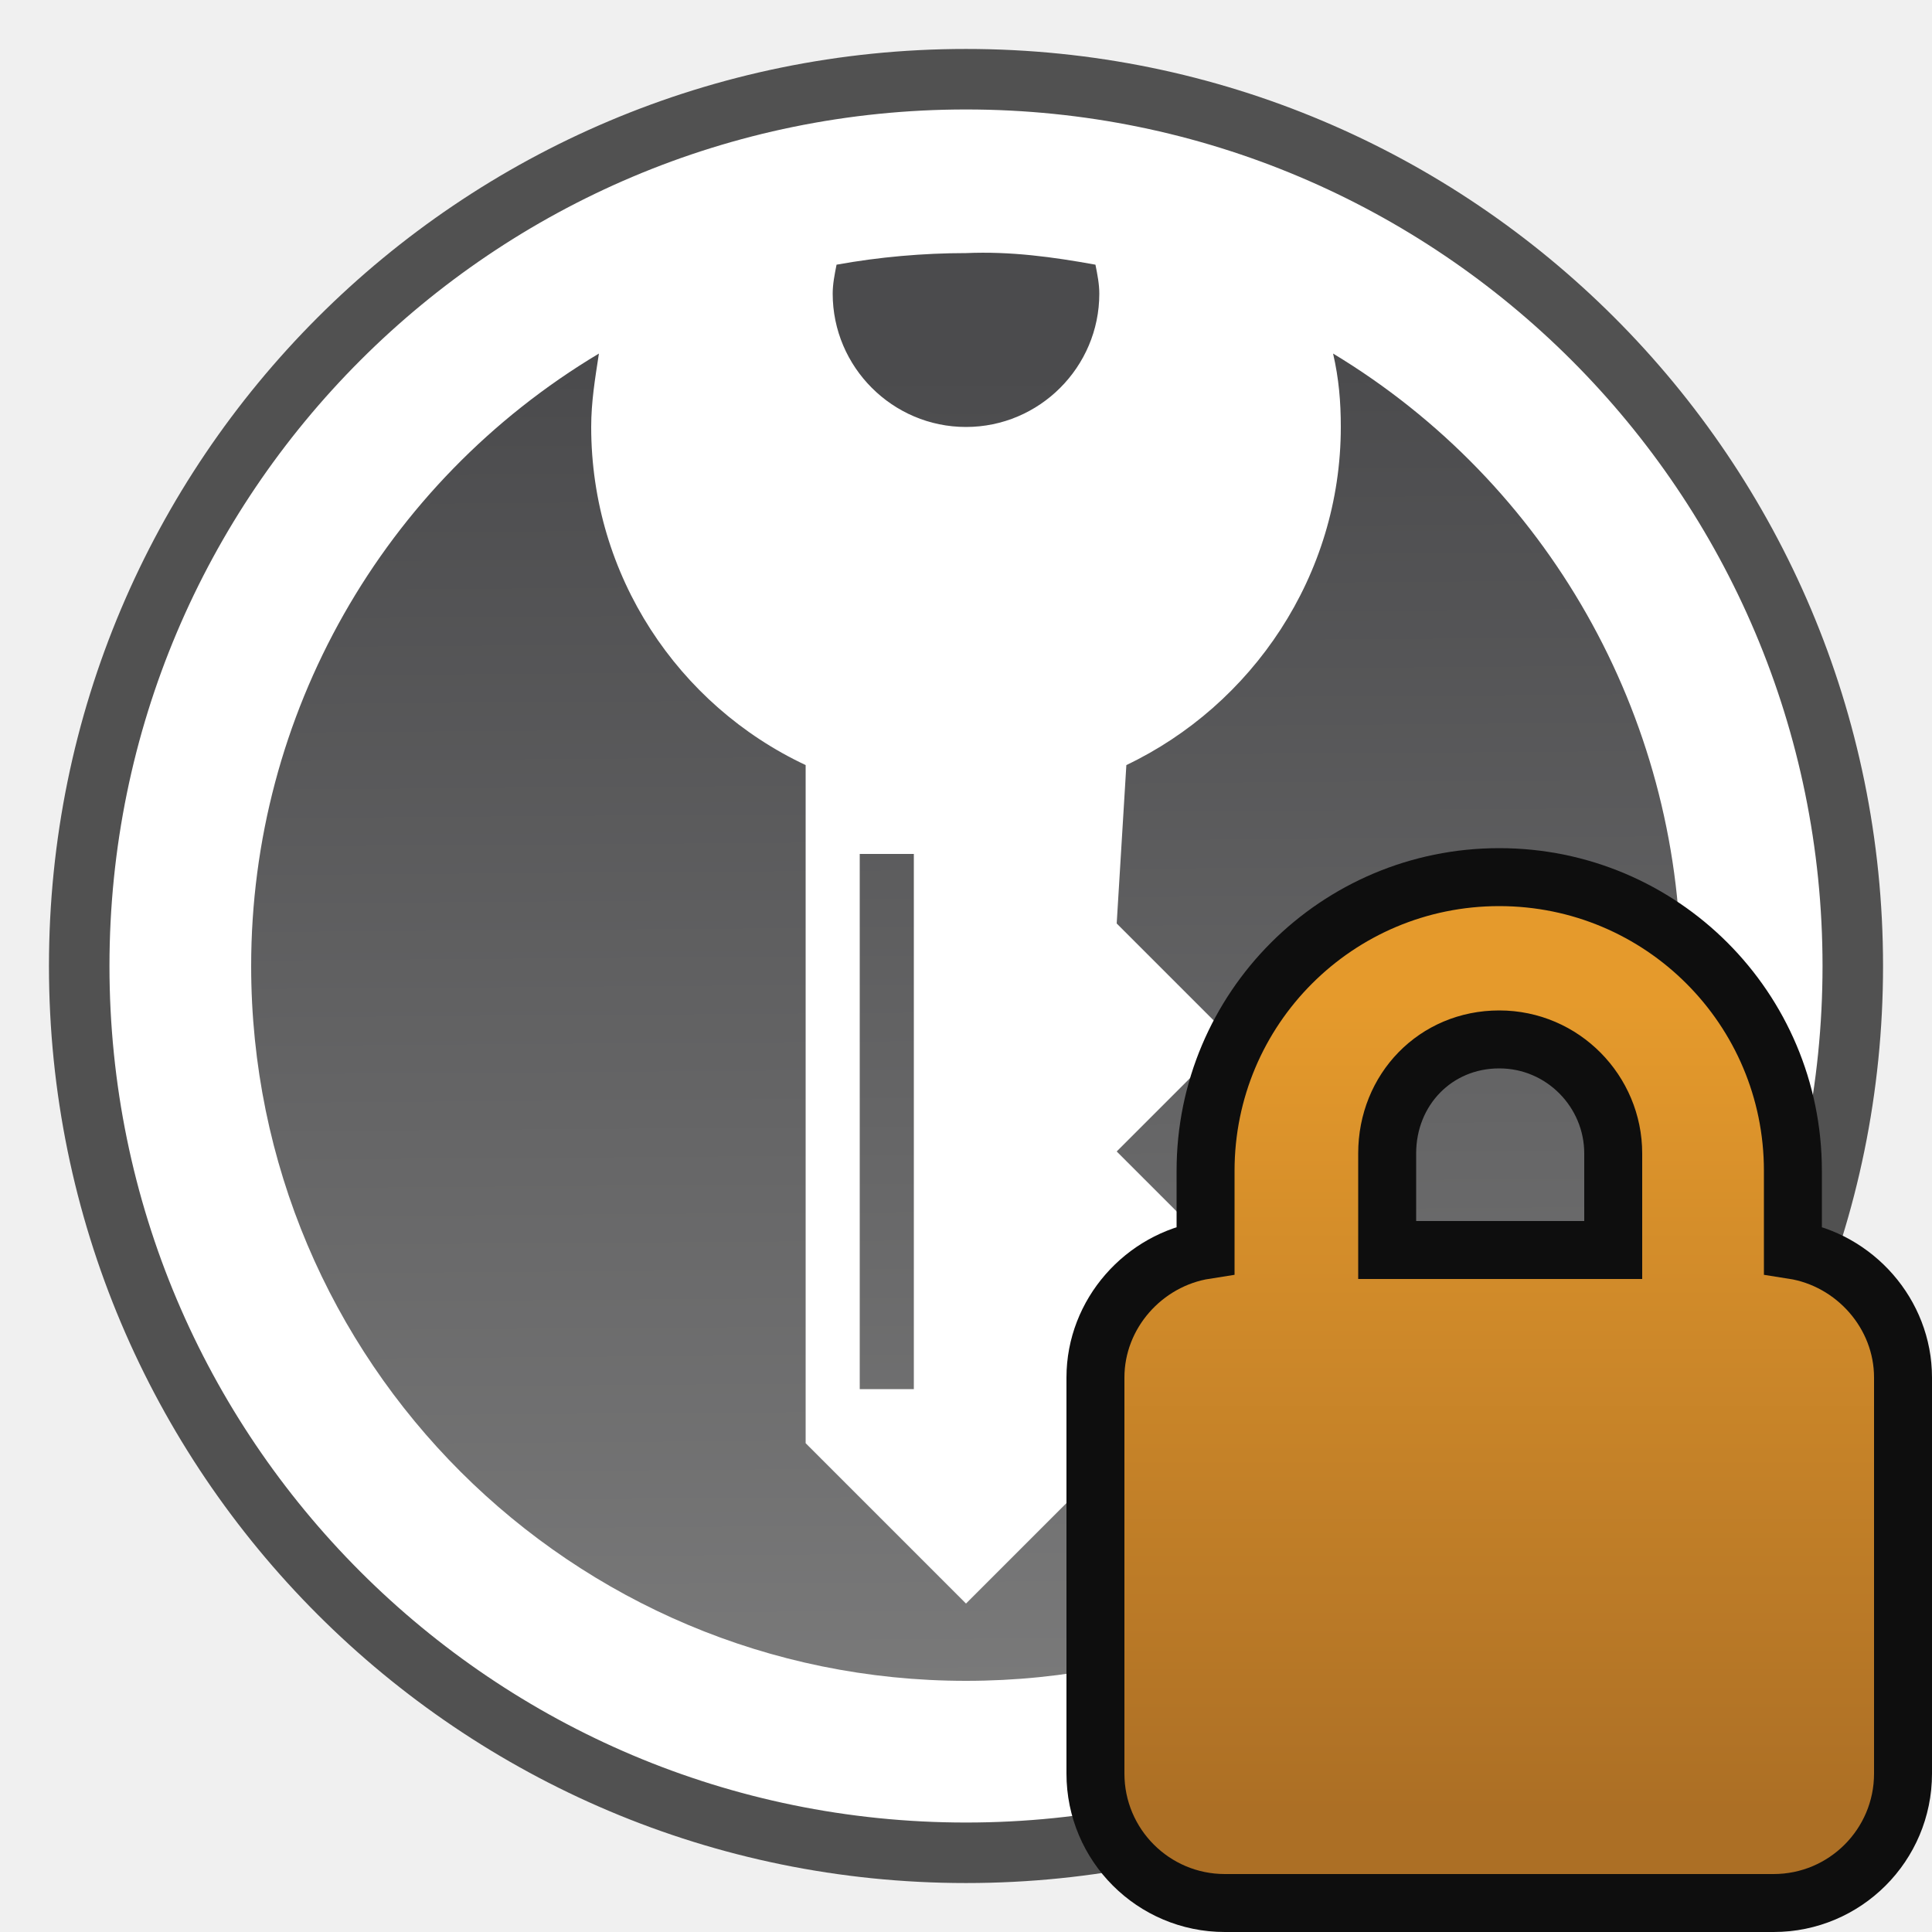
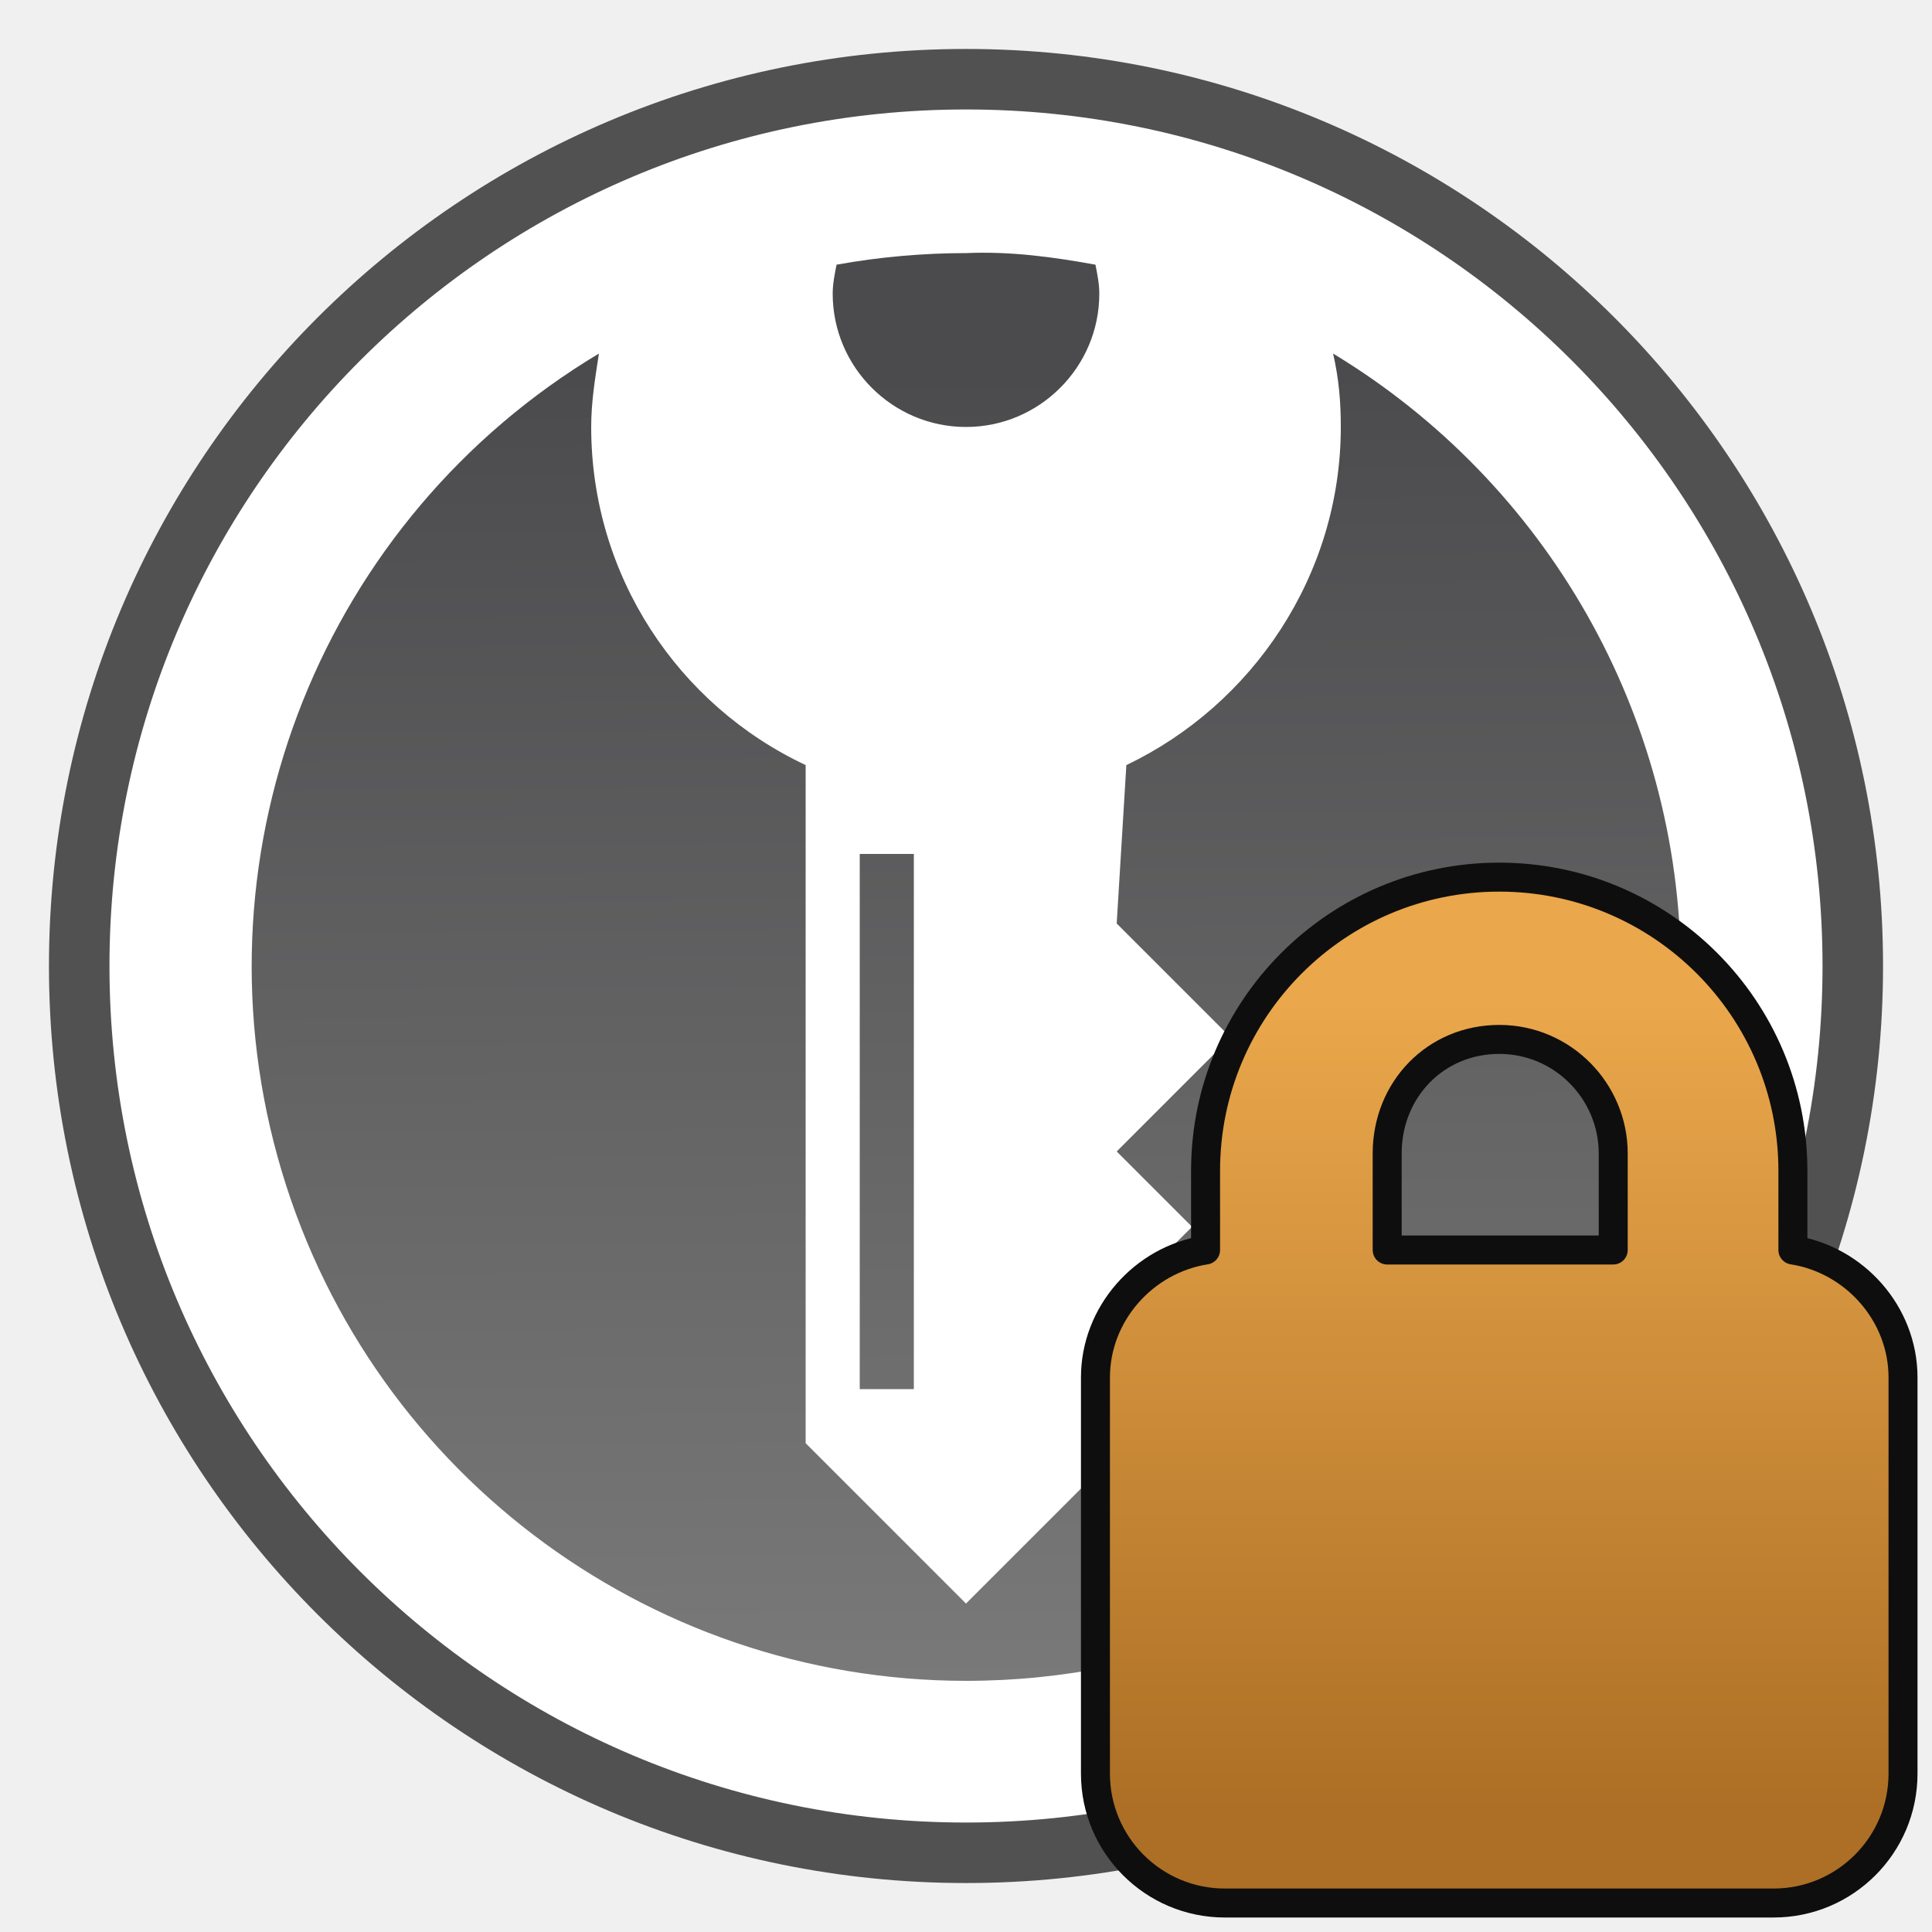
- <svg xmlns="http://www.w3.org/2000/svg" version="1.1" viewBox="0 0 100 100" xml:space="preserve">
-   <defs>
-     <linearGradient id="SVGID_2_-3" x1="73.8" x2="73.8" y1="1532.1" y2="1574" gradientTransform="translate(3.8,-1480.3)" gradientUnits="userSpaceOnUse">
-       <stop stop-color="#e59a2c" offset="0" />
-       <stop stop-color="#ac6f25" offset="1" />
+ <svg xmlns="http://www.w3.org/2000/svg" xmlns:xlink="http://www.w3.org/1999/xlink" xml:space="preserve" version="1.1" viewBox="0 0 100 100" id="svg2">
+   <defs id="defs23">
+     <linearGradient id="SVGID_2_-3" gradientUnits="userSpaceOnUse" x1="73.8" y1="1532.14" x2="73.8" y2="1574" gradientTransform="translate(3.8 -1480.3)">
+       <stop offset="0" style="stop-color:#eaa74b;stop-opacity:1" id="stop373" />
+       <stop offset="1" style="stop-color:#ac6f25;stop-opacity:1" id="stop375" />
    </linearGradient>
-     <linearGradient id="linearGradient5199" x1="53.239" x2="53.239" y1="12.753" y2="86.357" gradientTransform="translate(-50.413 11.364)" gradientUnits="userSpaceOnUse">
-       <stop stop-color="#226e23" offset="0" />
-       <stop stop-color="#63ab3a" offset="1" />
+     <linearGradient xlink:href="#linearGradient4316" id="linearGradient5199" x1="53.24" y1="12.75" x2="53.24" y2="86.36" gradientUnits="userSpaceOnUse" gradientTransform="translate(-50.41 11.36)" />
+     <linearGradient id="linearGradient4316">
+       <stop id="stop4318" offset="0" style="stop-color:#226e23;stop-opacity:1" />
+       <stop id="stop4320" offset="1" style="stop-color:#63ab3a;stop-opacity:1" />
    </linearGradient>
  </defs>
-   <linearGradient id="SVGID_1_" x1="50.269" x2="49.697" y1="-1470.9" y2="-1392.8" gradientTransform="matrix(1 0 0 -1 -50.207 -1373.2)" gradientUnits="userSpaceOnUse">
-     <stop stop-color="gray" offset="0" />
-     <stop stop-color="#4b4b4d" offset="1" />
+   <linearGradient id="SVGID_1_" gradientUnits="userSpaceOnUse" x1="50.27" y1="-1470.94" x2="49.7" y2="-1392.79" gradientTransform="matrix(1 0 0 -1 -50.2 -1373.16)">
+     <stop offset="0" style="stop-color:gray" id="stop4" />
+     <stop offset="1" style="stop-color:#4b4b4d" id="stop6" />
  </linearGradient>
-   <g display="none">
-     <g display="none" stroke="#0c0c0c" stroke-opacity=".85">
-       <circle cx="50" cy="50" r="45.9" clip-rule="evenodd" fill="none" stroke-linecap="round" stroke-linejoin="round" stroke-width="3.132" />
-       <path d="m56.7 13.7c0.1 0.5 0.2 1 0.2 1.5 0 3.8-3.1 6.9-6.9 6.9s-6.9-3.1-6.9-6.9c0-0.5 0.1-1 0.2-1.5 2.2-0.4 4.5-0.6 6.7-0.6 2.3-0.1 4.5 0.2 6.7 0.6zm-26.1 8.4c0 7.7 4.5 14.4 11.1 17.5v35.1l8.3 8.3 8.3-8.3-0.5-7.3 3.9-3.9-3.9-3.9 5.9-5.9-5.9-5.9 0.5-8.2c6.5-3.1 11.1-9.8 11.1-17.5 0-1.3-0.1-2.5-0.4-3.8 11.1 6.7 17.9 18.7 18 31.7 0 20.4-16.5 37-37 37-20.4 0-37-16.5-37-37 0-13 6.8-25 18-31.7-0.2 1.3-0.4 2.5-0.4 3.8zm13.9 22.1h2.8v27.7h-2.8z" display="inline" fill="#0c0c0c" fill-opacity=".85" />
-     </g>
-     <g display="inline" stroke="#0c0c0c" stroke-opacity=".4">
-       <circle cx="50" cy="50" r="45.9" clip-rule="evenodd" display="inline" fill="none" stroke-linecap="round" stroke-linejoin="round" stroke-width="3.132" />
-       <path d="m56.7 13.7c0.1 0.5 0.2 1 0.2 1.5 0 3.8-3.1 6.9-6.9 6.9s-6.9-3.1-6.9-6.9c0-0.5 0.1-1 0.2-1.5 2.2-0.4 4.5-0.6 6.7-0.6 2.3-0.1 4.5 0.2 6.7 0.6zm-26.1 8.4c0 7.7 4.5 14.4 11.1 17.5v35.1l8.3 8.3 8.3-8.3-0.5-7.3 3.9-3.9-3.9-3.9 5.9-5.9-5.9-5.9 0.5-8.2c6.5-3.1 11.1-9.8 11.1-17.5 0-1.3-0.1-2.5-0.4-3.8 11.1 6.7 17.9 18.7 18 31.7 0 20.4-16.5 37-37 37-20.4 0-37-16.5-37-37 0-13 6.8-25 18-31.7-0.2 1.3-0.4 2.5-0.4 3.8zm13.9 22.1h2.8v27.7h-2.8z" fill="#0c0c0c" fill-opacity=".4" />
-     </g>
-     <g display="inline" stroke="#f9f9fa" stroke-opacity=".85">
-       <circle cx="50" cy="50" r="45.9" clip-rule="evenodd" display="inline" fill="none" stroke-linecap="round" stroke-linejoin="round" stroke-width="3.132" />
-       <path d="m56.7 13.7c0.1 0.5 0.2 1 0.2 1.5 0 3.8-3.1 6.9-6.9 6.9s-6.9-3.1-6.9-6.9c0-0.5 0.1-1 0.2-1.5 2.2-0.4 4.5-0.6 6.7-0.6 2.3-0.1 4.5 0.2 6.7 0.6zm-26.1 8.4c0 7.7 4.5 14.4 11.1 17.5v35.1l8.3 8.3 8.3-8.3-0.5-7.3 3.9-3.9-3.9-3.9 5.9-5.9-5.9-5.9 0.5-8.2c6.5-3.1 11.1-9.8 11.1-17.5 0-1.3-0.1-2.5-0.4-3.8 11.1 6.7 17.9 18.7 18 31.7 0 20.4-16.5 37-37 37-20.4 0-37-16.5-37-37 0-13 6.8-25 18-31.7-0.2 1.3-0.4 2.5-0.4 3.8zm13.9 22.1h2.8v27.7h-2.8z" display="inline" fill="#f9f9fa" fill-opacity=".85" />
-     </g>
-     <g display="none" stroke="#f9f9fa" stroke-opacity=".4">
-       <circle cx="50" cy="50" r="45.9" clip-rule="evenodd" fill="none" stroke-linecap="round" stroke-linejoin="round" stroke-width="3.132" />
-       <path d="m56.7 13.7c0.1 0.5 0.2 1 0.2 1.5 0 3.8-3.1 6.9-6.9 6.9s-6.9-3.1-6.9-6.9c0-0.5 0.1-1 0.2-1.5 2.2-0.4 4.5-0.6 6.7-0.6 2.3-0.1 4.5 0.2 6.7 0.6zm-26.1 8.4c0 7.7 4.5 14.4 11.1 17.5v35.1l8.3 8.3 8.3-8.3-0.5-7.3 3.9-3.9-3.9-3.9 5.9-5.9-5.9-5.9 0.5-8.2c6.5-3.1 11.1-9.8 11.1-17.5 0-1.3-0.1-2.5-0.4-3.8 11.1 6.7 17.9 18.7 18 31.7 0 20.4-16.5 37-37 37-20.4 0-37-16.5-37-37 0-13 6.8-25 18-31.7-0.2 1.3-0.4 2.5-0.4 3.8zm13.9 22.1h2.8v27.7h-2.8z" display="inline" fill="#f9f9fa" fill-opacity=".4" />
+   <linearGradient id="SVGID_2_" gradientUnits="userSpaceOnUse" x1="73.8" y1="1532.14" x2="73.8" y2="1574" gradientTransform="translate(-2.73 -1488.34)">
+     <stop offset="0" style="stop-color:#d69029" id="stop11" />
+     <stop offset="1" style="stop-color:#af7125" id="stop13" />
+   </linearGradient>
+   <g id="layer7" style="display:inline">
+     <g id="layer21" style="display:inline">
+       <circle style="clip-rule:evenodd;display:inline;fill:#fff;fill-rule:evenodd;stroke:#515151;stroke-width:3.132;stroke-linecap:round;stroke-linejoin:round" cx="50" cy="50" r="45.9" id="circle3979" />
+       <path style="display:inline;fill:url(#SVGID_1_)" d="M56.7 13.7c.1.5.2 1 .2 1.5 0 3.8-3.1 6.9-6.9 6.9-3.8 0-6.9-3.1-6.9-6.9 0-.5.1-1 .2-1.5 2.2-.4 4.5-.6 6.7-.6 2.3-.1 4.5.2 6.7.6zm-26.1 8.4c0 7.7 4.5 14.4 11.1 17.5v35.1L50 83l8.3-8.3-.5-7.3 3.9-3.9-3.9-3.9 5.9-5.9-5.9-5.9.5-8.2c6.5-3.1 11.1-9.8 11.1-17.5 0-1.3-.1-2.5-.4-3.8A37.32 37.32 0 0 1 87 50c0 20.4-16.5 37-37 37a36.98 36.98 0 0 1-19-68.7c-.2 1.3-.4 2.5-.4 3.8zm13.9 22.1h2.8v27.7h-2.8z" id="path3981" />
+       <path style="display:inline;fill:url(#SVGID_2_-3);stroke:#0e0e0e;stroke-width:1.5;stroke-linecap:round;stroke-linejoin:round;stroke-dasharray:none;stroke-opacity:1" d="M63.4 98.5c-3.7 0-6.7-3-6.7-6.7V71.3c0-3.3 2.5-6.1 5.7-6.6v-4.1a15.2 15.2 0 1 1 30.4 0v4.1c3.2.5 5.7 3.3 5.7 6.6v20.5c0 3.7-3 6.7-6.7 6.7Zm20.1-33.8v-5c0-3.2-2.6-5.9-5.9-5.9-3.3 0-5.8 2.6-5.8 5.9v5z" id="path378" />
    </g>
  </g>
-   <g>
-     <g display="none">
-       <circle cx="50" cy="50" r="45.934" fill="#fff" fill-rule="evenodd" opacity=".871" stroke="#000" stroke-linecap="round" stroke-linejoin="round" stroke-opacity=".784" stroke-width="3.132" />
-       <circle cx="50" cy="50" r="42.321" fill="none" />
-       <path d="m50 6.324c-24.121 3.9e-4 -43.675 19.554-43.676 43.676 3.8e-4 24.121 19.554 43.675 43.676 43.676 24.121-4e-4 43.675-19.554 43.676-43.676-4e-4 -24.121-19.554-43.675-43.676-43.676zm0 6.711c2.264 0.008 4.523 0.225 6.748 0.646 0.107 0.484 0.168 0.984 0.168 1.5 0 3.823-3.097 6.918-6.918 6.916-3.821 0.002-6.916-3.091-6.916-6.914 0-0.518 0.062-1.02 0.17-1.506 2.225-0.42 4.484-0.636 6.748-0.643zm-18.994 5.299c-0.24 1.219-0.371 2.474-0.371 3.764 0 7.72 4.528 14.368 11.064 17.48v35.09l8.299 8.299 8.301-8.301-0.477-7.35 3.914-3.912-3.914-3.912 5.871-5.867-5.871-5.871 0.477-8.178c6.538-3.111 11.066-9.759 11.066-17.478 0-1.287-0.133-2.541-0.373-3.758 11.132 6.668 17.954 18.684 17.973 31.66-5e-4 20.415-16.55 36.964-36.965 36.965-20.415-6e-4 -36.964-16.55-36.965-36.965 0.016-12.978 6.837-24.997 17.971-31.666zm13.459 25.898h2.768v27.666h-2.766l-2e-3 -27.664v-2e-3z" fill="#f9f9f9" fill-rule="evenodd" />
-       <path d="m56.748 13.682c0.107 0.484 0.168 0.985 0.168 1.501 0 3.823-3.097 6.918-6.918 6.916-3.821 0.002-6.916-3.091-6.916-6.914 0-0.518 0.063-1.021 0.171-1.507 2.225-0.42 4.484-0.635 6.748-0.642 2.264 0.008 4.523 0.225 6.747 0.646zm-26.113 8.416c0 7.72 4.528 14.367 11.064 17.479v35.091l8.299 8.299 8.301-8.301-0.476-7.349 3.913-3.913-3.913-3.913 5.87-5.868-5.87-5.87 0.476-8.179c6.538-3.111 11.066-9.758 11.066-17.477 0-1.287-0.133-2.542-0.372-3.759 11.132 6.668 17.954 18.684 17.972 31.661-6e-4 20.415-16.55 36.964-36.964 36.964-20.415-6e-4 -36.964-16.55-36.964-36.964 0.015-12.978 6.836-24.998 17.97-31.667-0.24 1.219-0.371 2.476-0.37 3.765zm13.83 22.135h2.768v27.666h-2.765l-2e-3 -27.664v-2e-3z" fill="url(#linearGradient5199)" opacity=".94" />
-     </g>
-     <g>
-       <circle cx="50" cy="50" r="45.9" clip-rule="evenodd" fill="#fff" fill-rule="evenodd" stroke="#515151" stroke-linecap="round" stroke-linejoin="round" stroke-width="3.132" />
-       <path d="m56.7 13.7c0.1 0.5 0.2 1 0.2 1.5 0 3.8-3.1 6.9-6.9 6.9s-6.9-3.1-6.9-6.9c0-0.5 0.1-1 0.2-1.5 2.2-0.4 4.5-0.6 6.7-0.6 2.3-0.1 4.5 0.2 6.7 0.6zm-26.1 8.4c0 7.7 4.5 14.4 11.1 17.5v35.1l8.3 8.3 8.3-8.3-0.5-7.3 3.9-3.9-3.9-3.9 5.9-5.9-5.9-5.9 0.5-8.2c6.5-3.1 11.1-9.8 11.1-17.5 0-1.3-0.1-2.5-0.4-3.8 11.1 6.7 17.9 18.7 18 31.7 0 20.4-16.5 37-37 37-20.4 0-37-16.5-37-37 0-13 6.8-25 18-31.7-0.2 1.3-0.4 2.5-0.4 3.8zm13.9 22.1h2.8v27.7h-2.8z" fill="url(#SVGID_1_)" />
-     </g>
-   </g>
-   <g display="none">
-     <path d="m27.526 52.29c-1.961-0.065-5.404-17.019-6.791-18.406-1.348-1.348-18.036-4.452-17.973-6.358 0.065-1.961 17.019-5.404 18.406-6.791 1.348-1.348 4.452-18.036 6.358-17.973 1.961 0.065 5.404 17.019 6.791 18.406 1.348 1.348 18.036 4.452 17.973 6.358-0.065 1.961-17.019 5.404-18.406 6.791-1.348 1.348-4.452 18.036-6.358 17.973z" fill="#0f0" stroke="#000" stroke-linecap="round" stroke-linejoin="round" stroke-width="5.523" style="paint-order:markers stroke fill" />
-   </g>
-   <g>
-     <path d="m63.4 98.5c-3.7 0-6.7-3-6.7-6.7v-20.5c0-3.3 2.5-6.1 5.7-6.6v-4.1c0-8.4 6.8-15.2 15.2-15.2s15.2 6.8 15.2 15.2v4.1c3.2 0.5 5.7 3.3 5.7 6.6v20.5c0 3.7-3 6.7-6.7 6.7zm20.1-33.8v-5c0-3.2-2.6-5.9-5.9-5.9s-5.8 2.6-5.8 5.9v5z" fill="url(#SVGID_2_-3)" stroke="#0e0e0e" stroke-width="3" />
-   </g>
-   <g display="none">
-     <rect transform="translate(2.9829 .81217)" x="62.107" y="49.702" width="33.41" height="47.986" ry="5.259" display="inline" fill="#f00" stroke="#000" stroke-linecap="round" stroke-linejoin="round" stroke-width="3" />
-     <path d="m77.318 80.202v-1.734c0-1.5 0.32-2.805 0.961-3.914 0.641-1.109 1.812-2.289 3.516-3.539 1.641-1.172 2.719-2.125 3.234-2.859 0.531-0.734 0.797-1.555 0.797-2.461 0-1.016-0.375-1.789-1.125-2.32-0.75-0.531-1.797-0.797-3.141-0.797-2.344 0-5.016 0.766-8.016 2.297l-2.555-5.133c3.484-1.953 7.18-2.93 11.086-2.93 3.219 0 5.774 0.773 7.664 2.32 1.906 1.547 2.859 3.609 2.859 6.188 0 1.719-0.391 3.203-1.172 4.453-0.781 1.25-2.266 2.656-4.453 4.219-1.5 1.109-2.453 1.953-2.859 2.531-0.391 0.578-0.586 1.336-0.586 2.273v1.406zm-0.75 8.016c0-1.312 0.352-2.305 1.055-2.977 0.703-0.672 1.727-1.008 3.07-1.008 1.297 0 2.297 0.344 3 1.031 0.719 0.688 1.078 1.672 1.078 2.953 0 1.234-0.359 2.211-1.078 2.93-0.719 0.703-1.719 1.055-3 1.055-1.312 0-2.328-0.344-3.047-1.031-0.719-0.703-1.078-1.688-1.078-2.953z" display="inline" fill="#fff" stroke="#fff" stroke-linecap="round" />
-     <g>
-       <rect transform="matrix(1.1046 0 0 1.1046 -7.5383 -9.5324)" x="58.942" y="60.377" width="37.058" height="37.428" ry="4.102" display="inline" fill="#f00" stroke="#040404" stroke-linecap="round" stroke-linejoin="round" stroke-width="2.716" />
-       <path d="m67.652 67.432 20.762 20.794m0-20.794-20.762 20.794" display="inline" fill="none" stroke="#fff" stroke-linecap="round" stroke-width="6.07" />
-       <rect transform="translate(5.4993 4.4312)" x="62.782" y="46.083" width="30.219" height="47.986" ry="5.259" display="inline" fill="#f00" stroke="#000" stroke-width="3" />
-     </g>
-     <path d="m86.297 79.956h-5.719l-1.195-22.898h8.109zm-7.008 8.016c0-1.312 0.351-2.305 1.055-2.977 0.703-0.672 1.726-1.008 3.07-1.008 1.297 0 2.297 0.344 3 1.031 0.719 0.688 1.078 1.672 1.078 2.953 0 1.234-0.359 2.211-1.078 2.93-0.719 0.703-1.719 1.055-3 1.055-1.312 0-2.328-0.344-3.047-1.031-0.719-0.703-1.078-1.688-1.078-2.953z" display="inline" fill="#fff" stroke="#fff" />
-   </g>
</svg>
